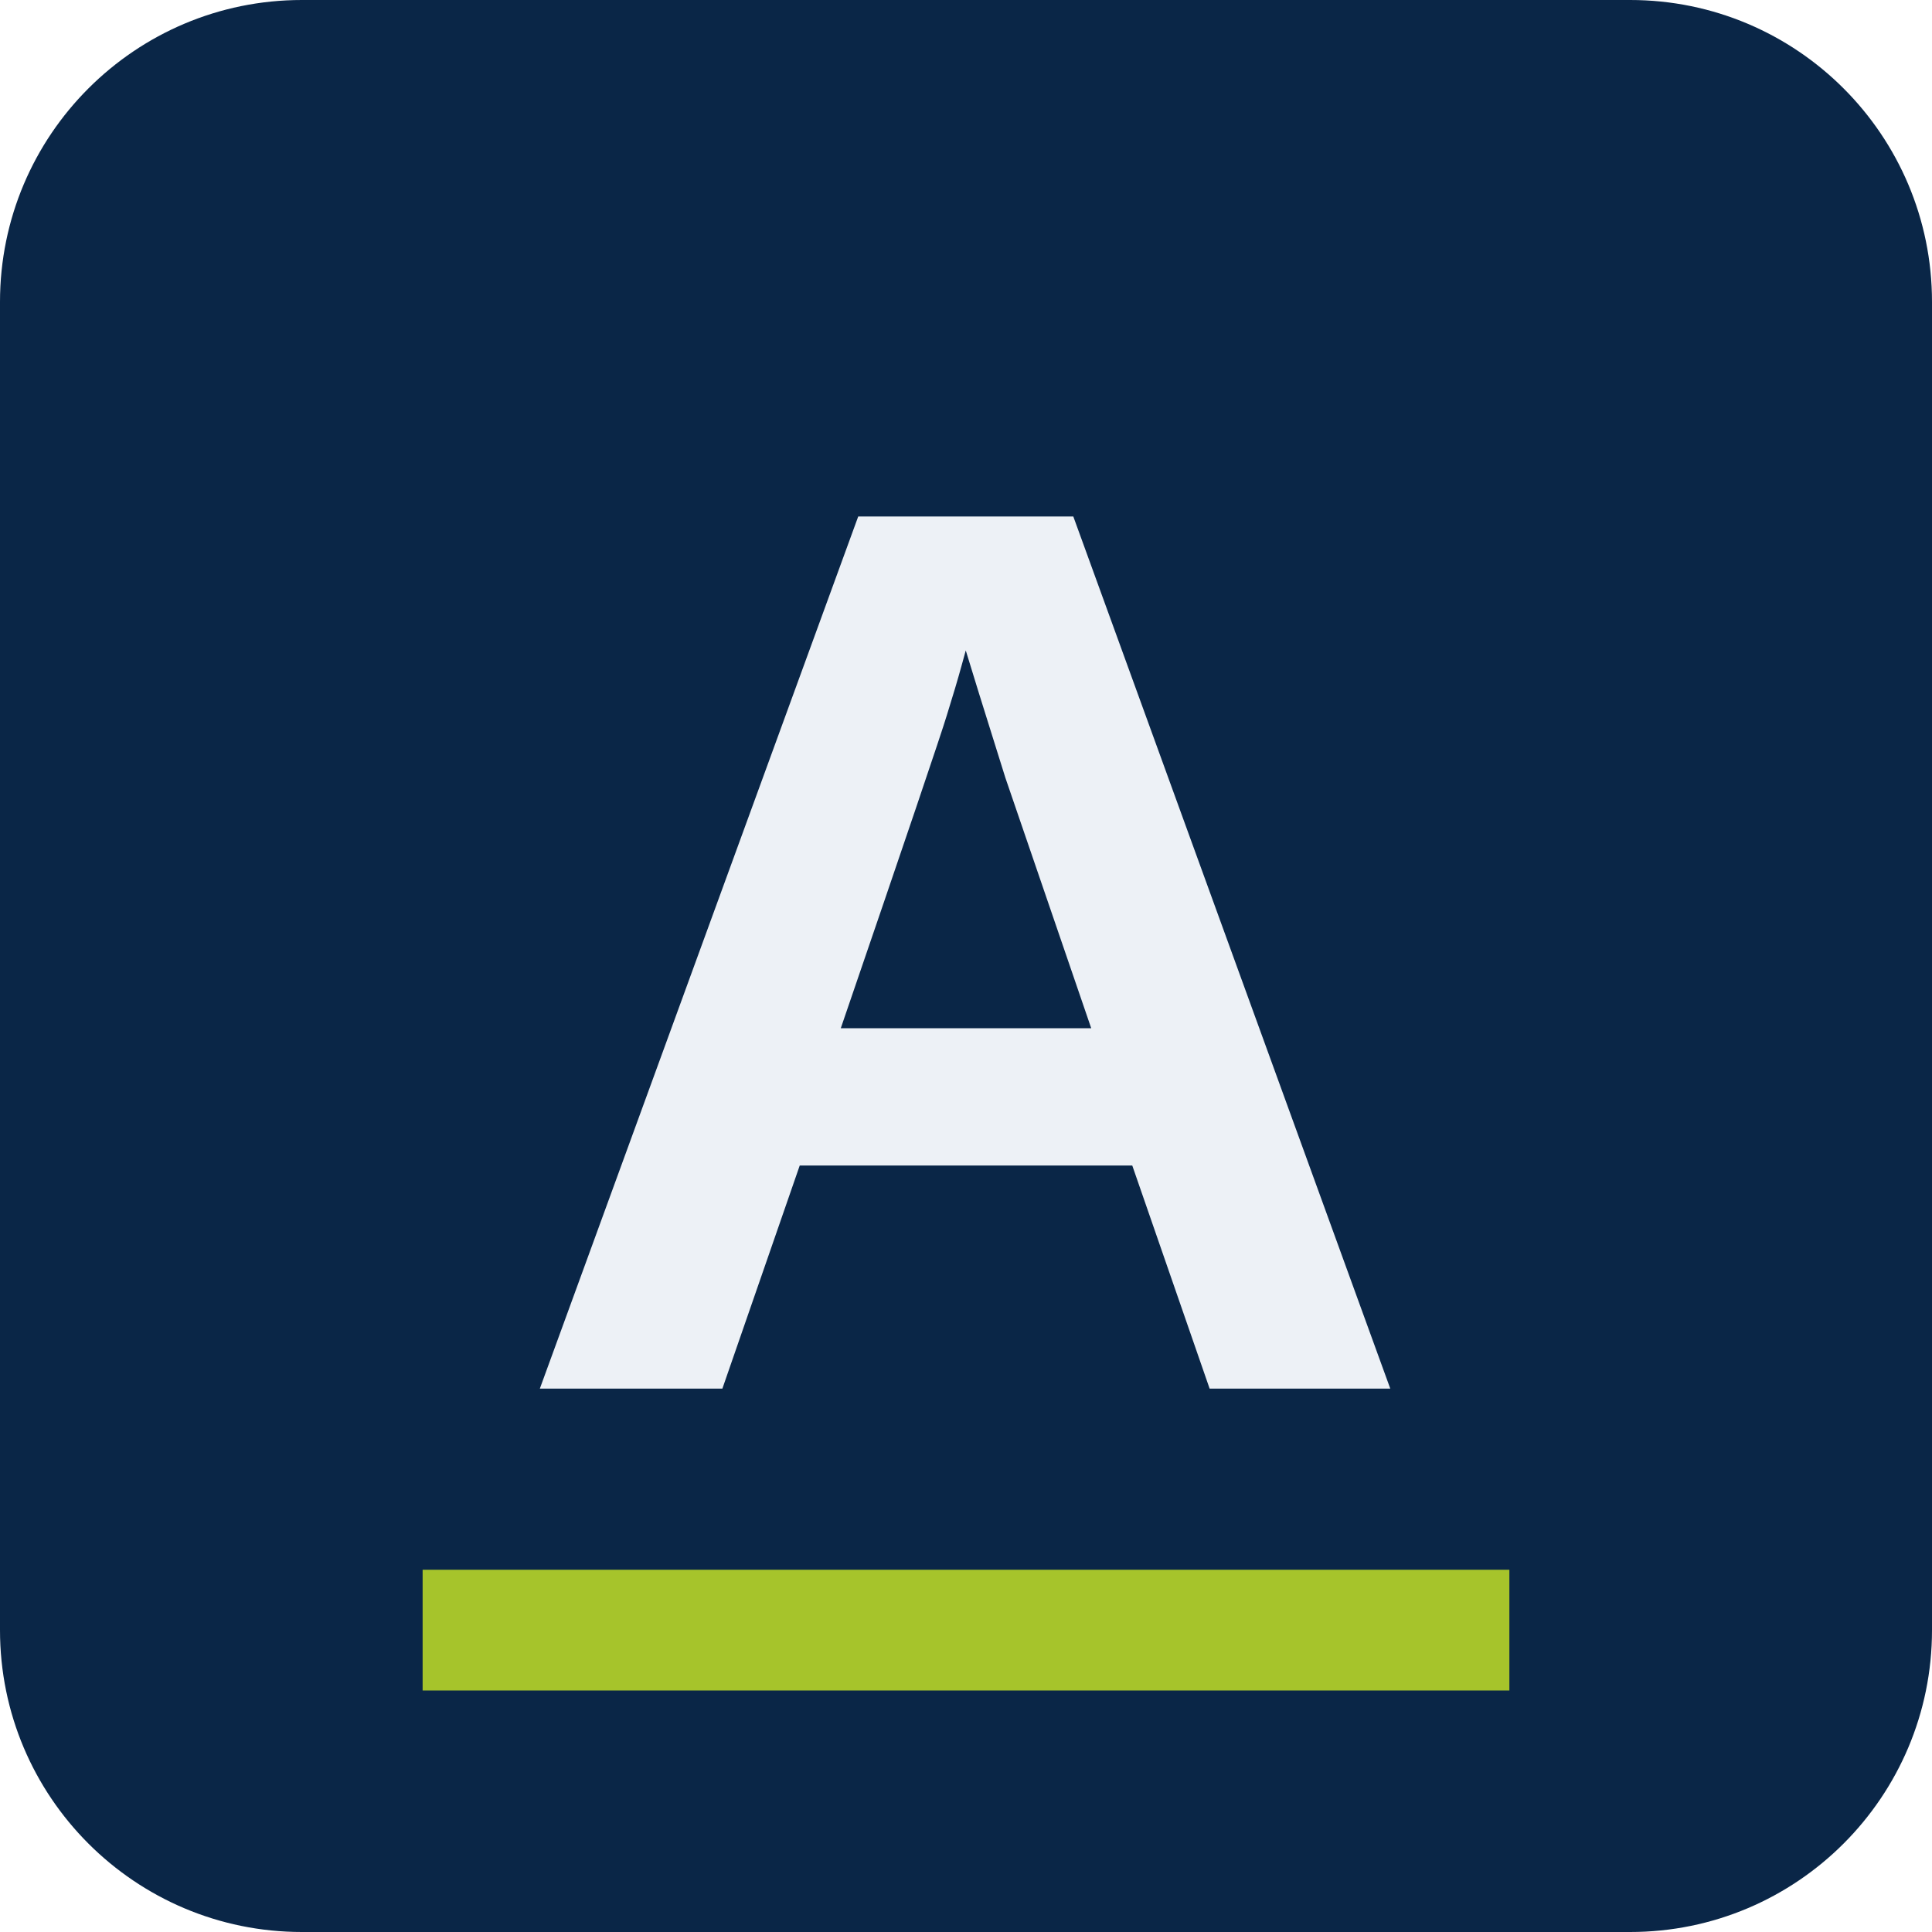
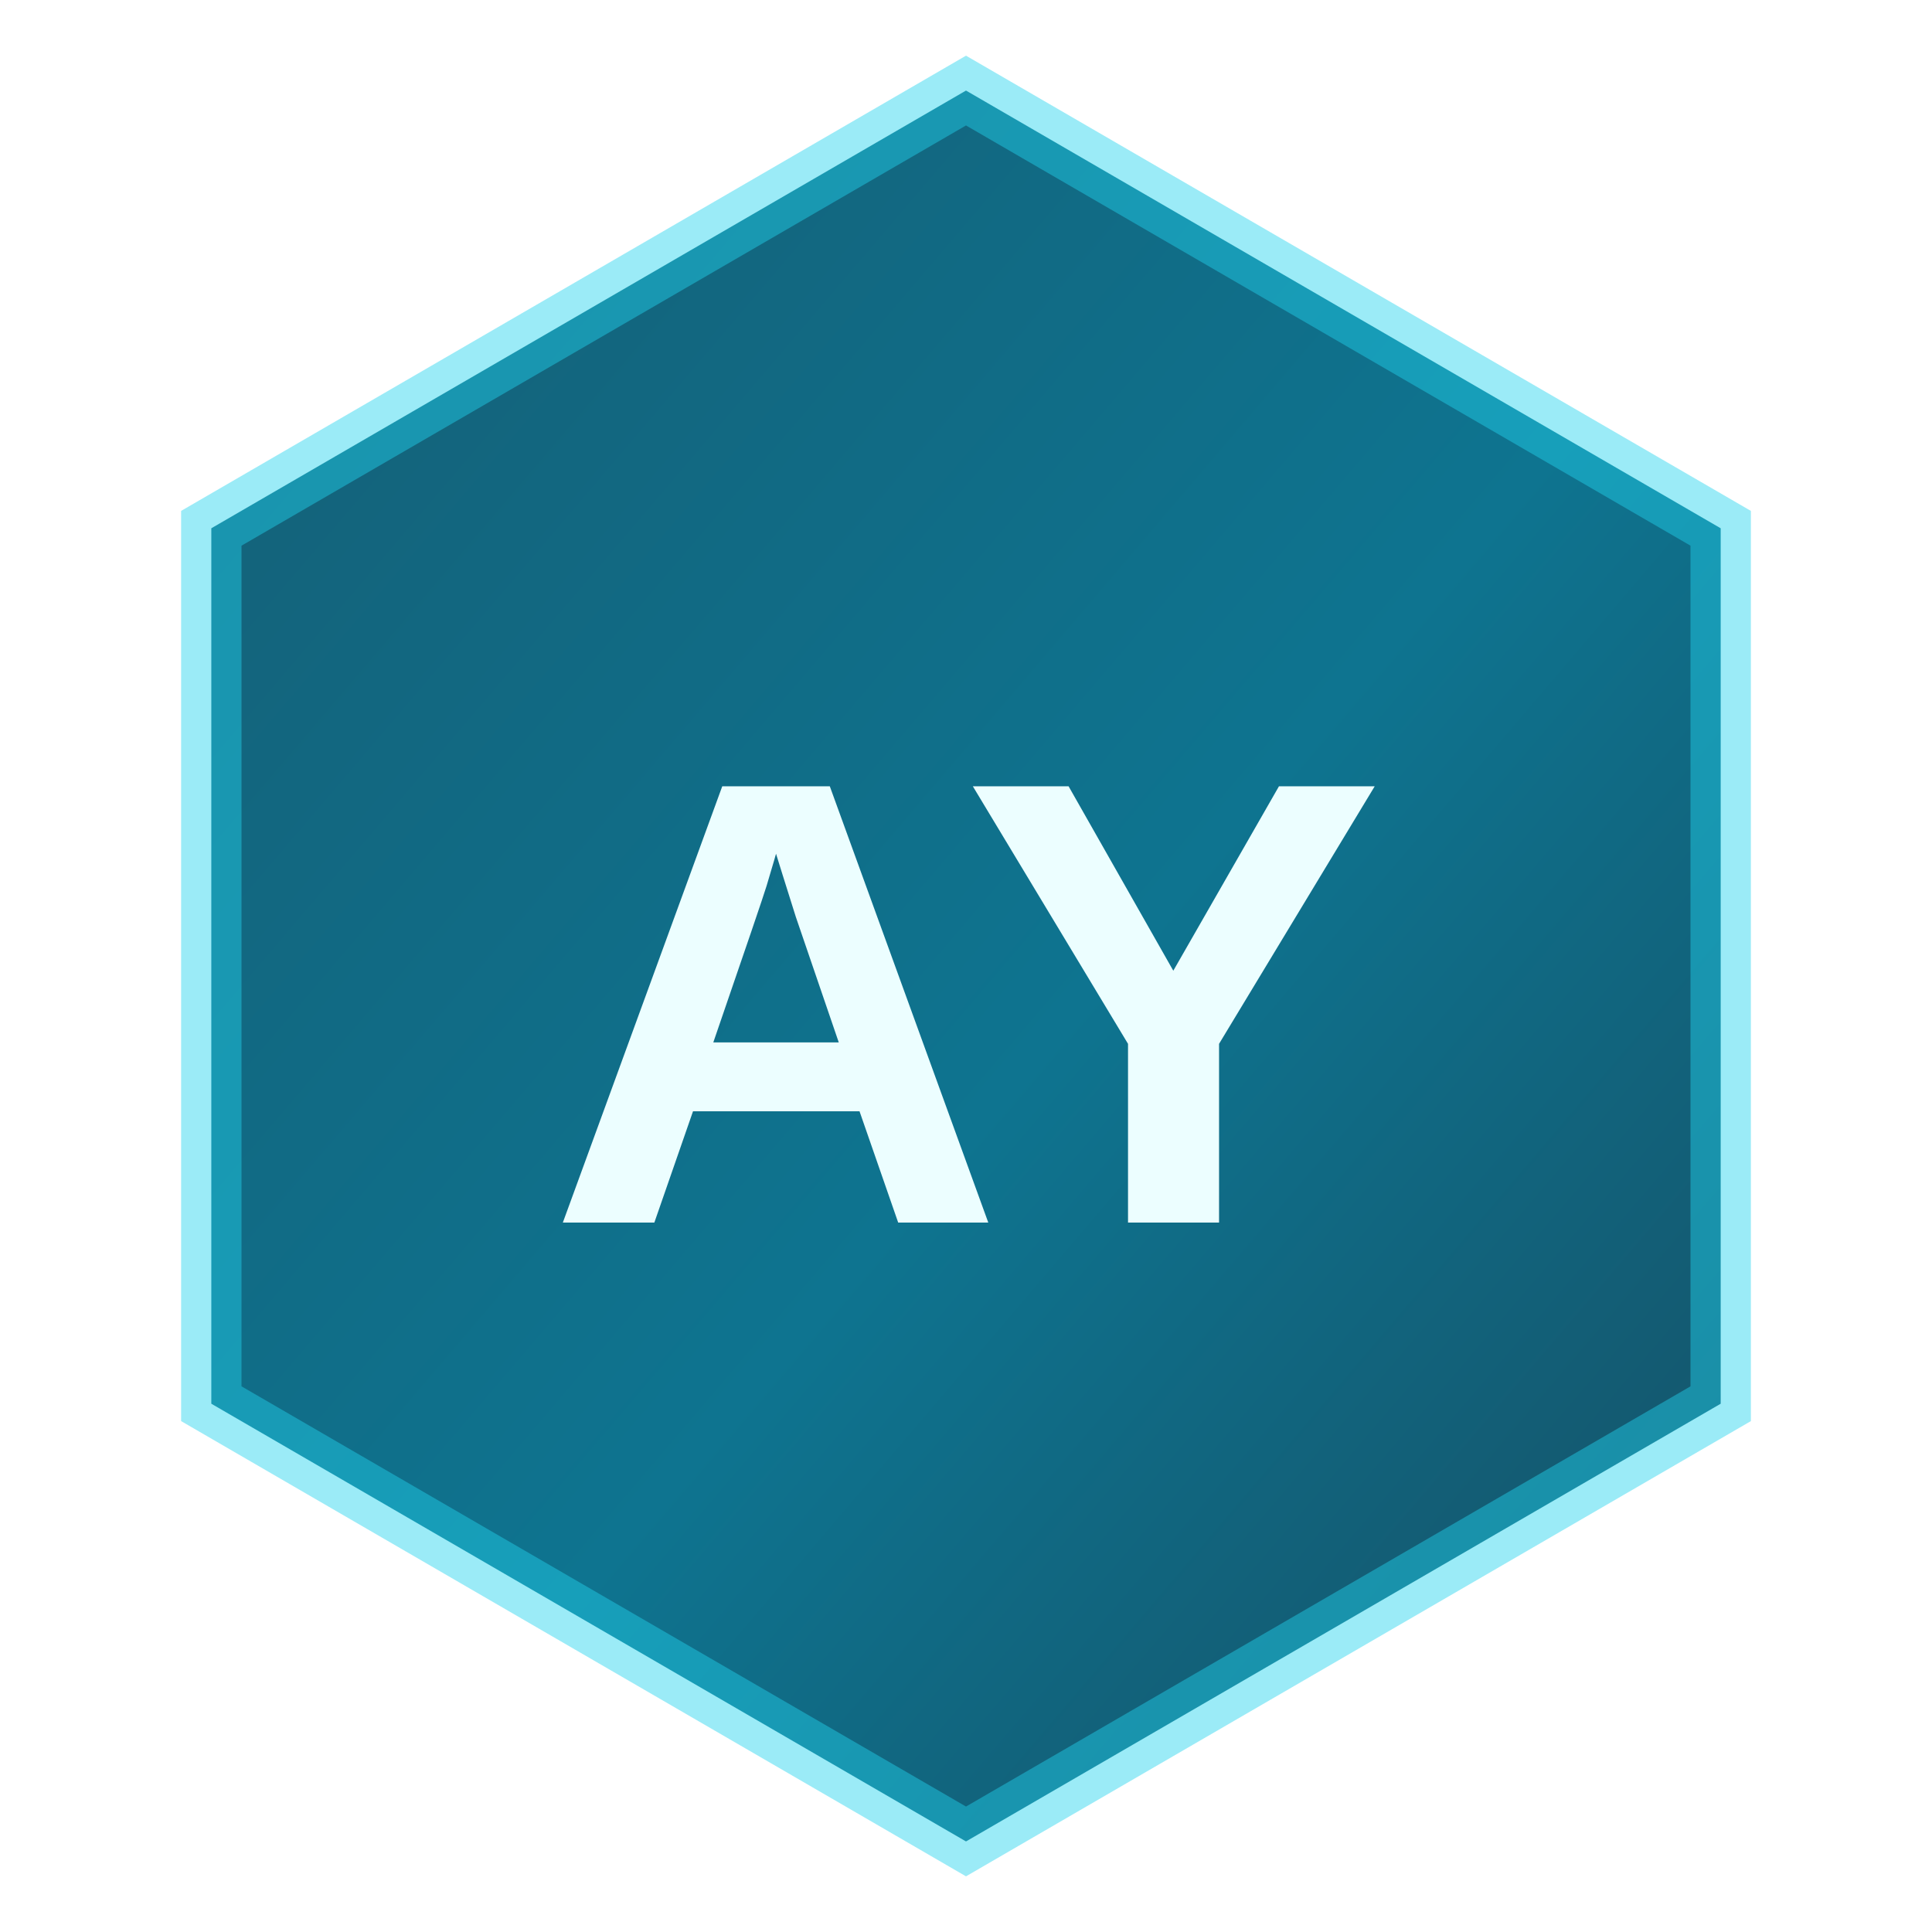
<svg xmlns="http://www.w3.org/2000/svg" viewBox="0 0 64 64">
-   <rect width="64" height="64" rx="10" fill="#0A2647" />
-   <text x="32" y="46" font-family="Arial Narrow,Arial,sans-serif" font-weight="900" font-size="42" text-anchor="middle" fill="#EDF1F6">A</text>
-   <rect x="14" y="52" width="36" height="4" fill="#A6C42B" />
+   <defs>
+     <linearGradient id="g" x1="0" y1="0" x2="1" y2="1">
+       <stop offset="0" stop-color="#155e75" />
+       <stop offset=".55" stop-color="#0e7490" />
+       <stop offset="1" stop-color="#164e63" />
+     </linearGradient>
+   </defs>
+   <path d="M32 3 57 17.5v29L32 61 7 46.5v-29z" fill="url(#g)" stroke="#22d3ee" stroke-opacity=".45" stroke-width="2" />
+   <text x="32" y="40.5" font-family="Geist,Segoe UI,Arial,sans-serif" font-weight="700" font-size="21" text-anchor="middle" fill="#ecfeff" letter-spacing=".5">AY</text>
</svg>
